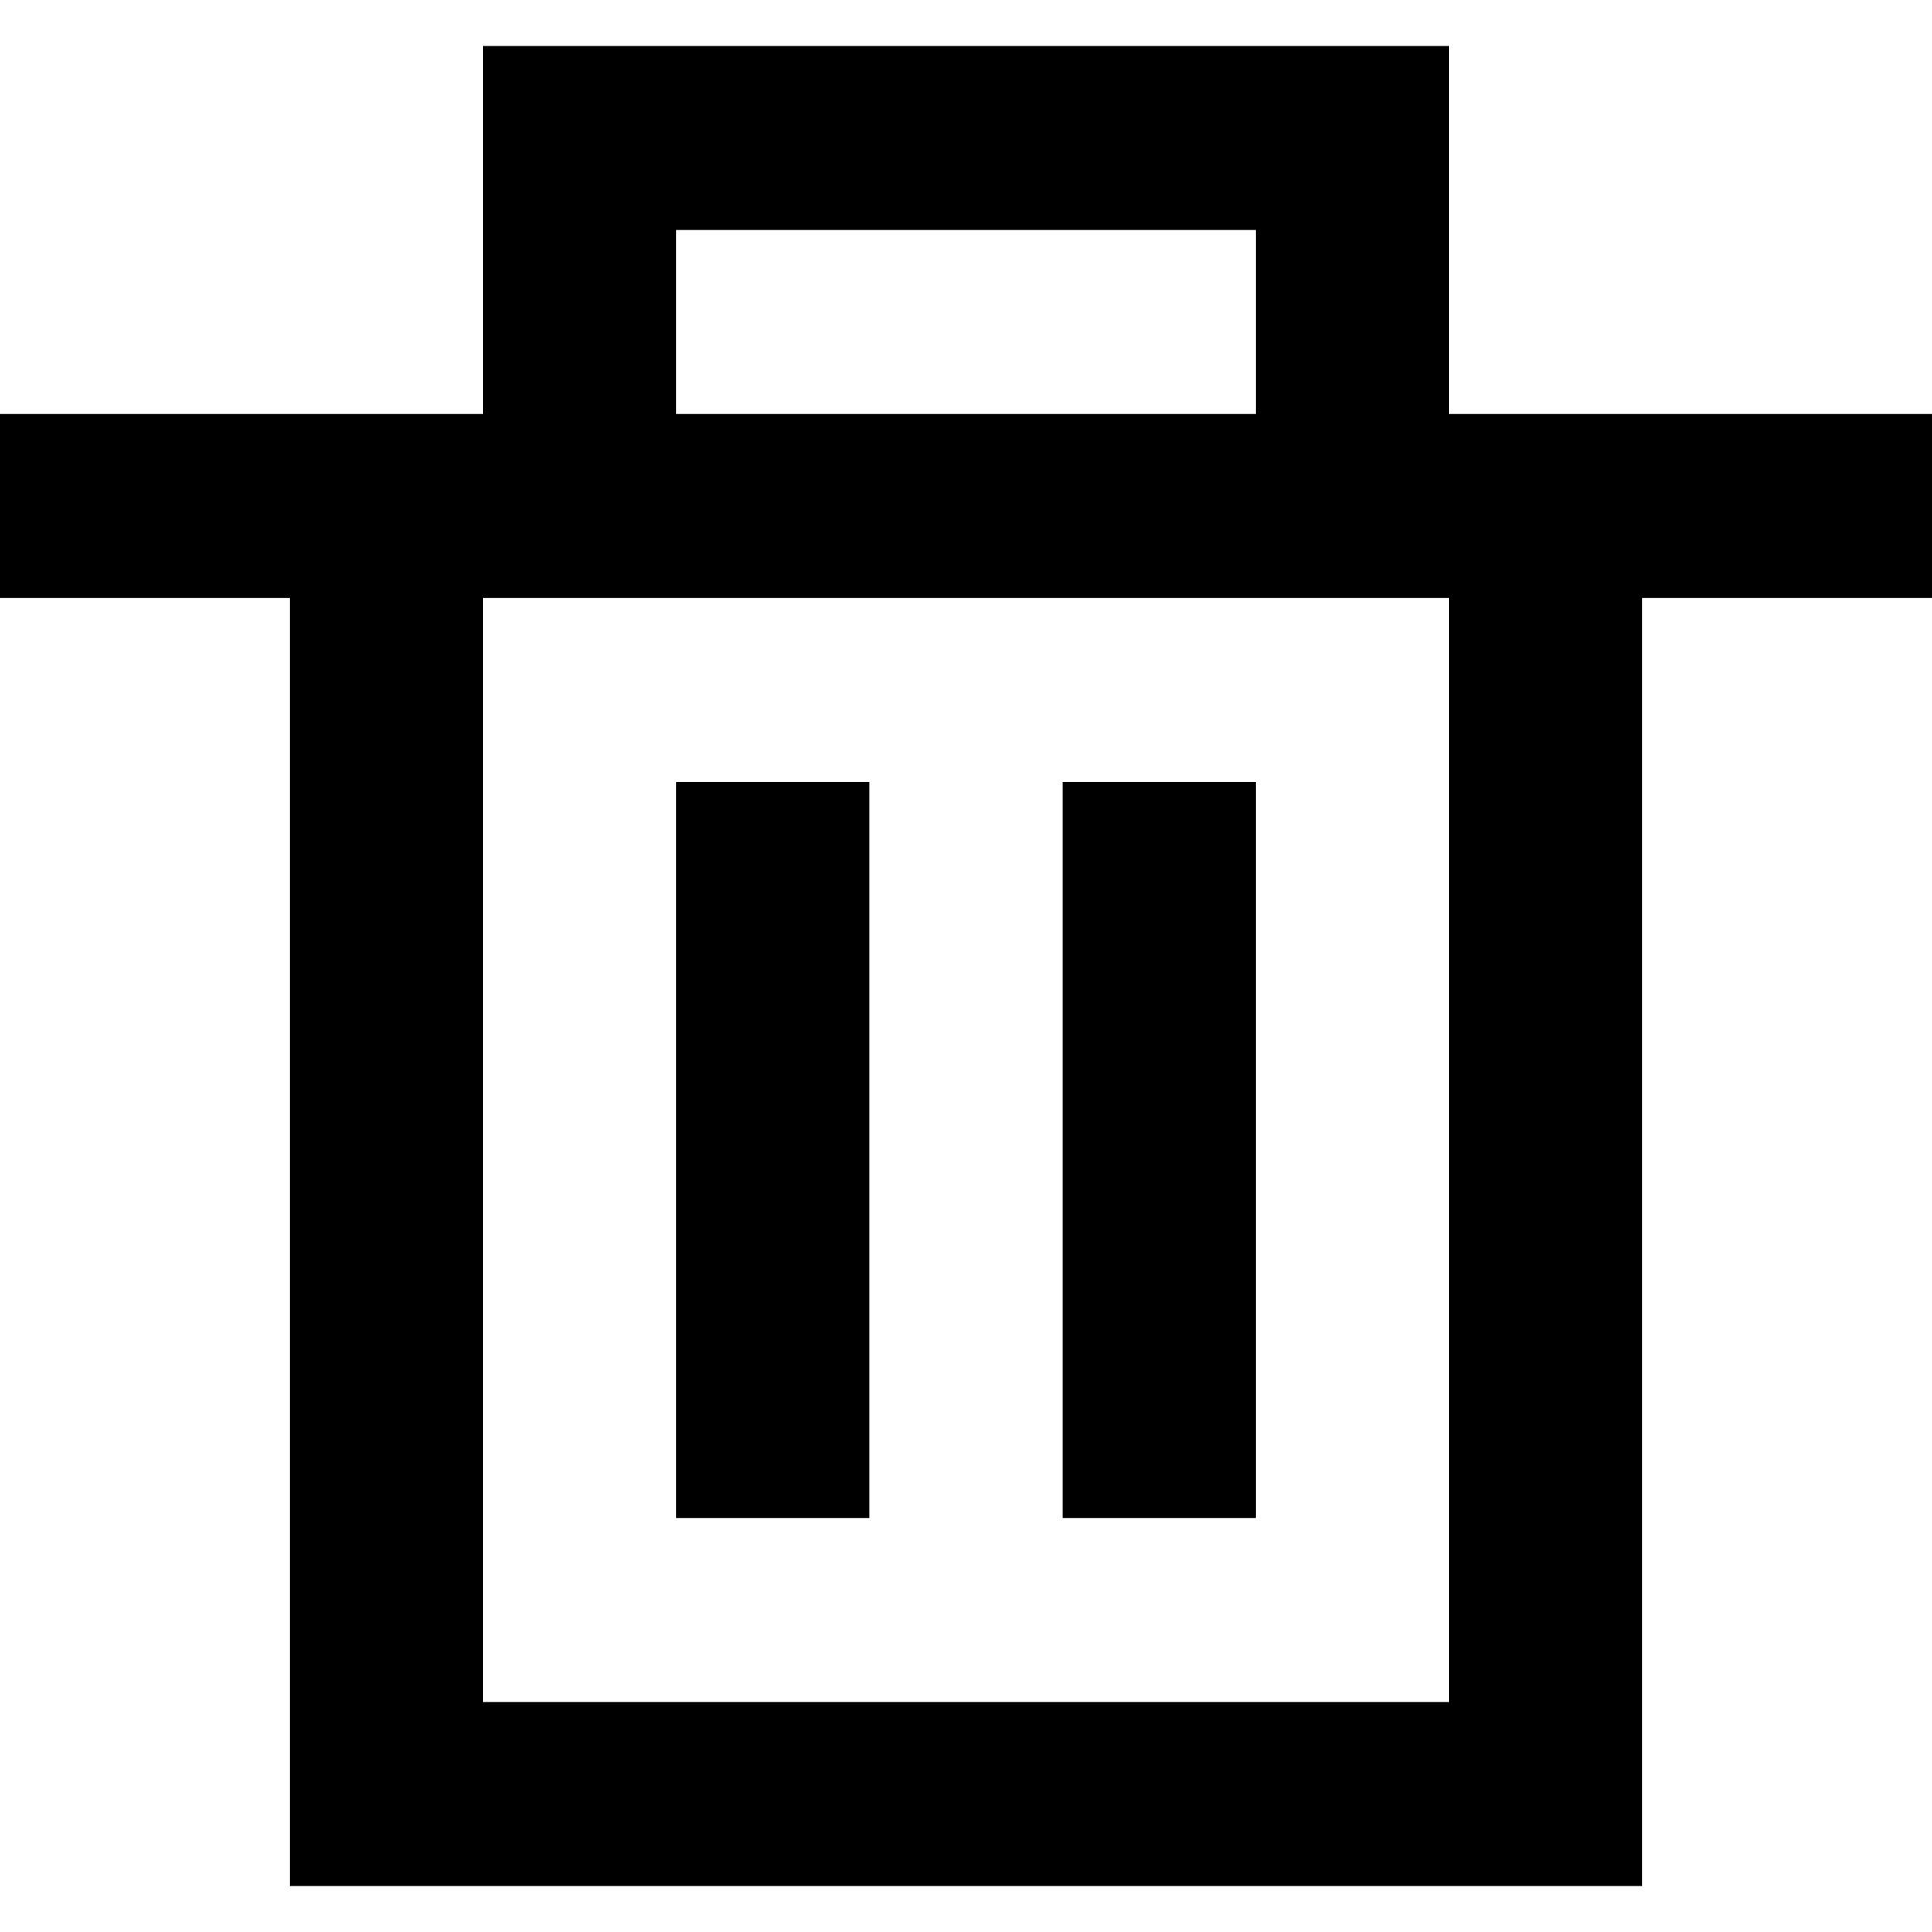
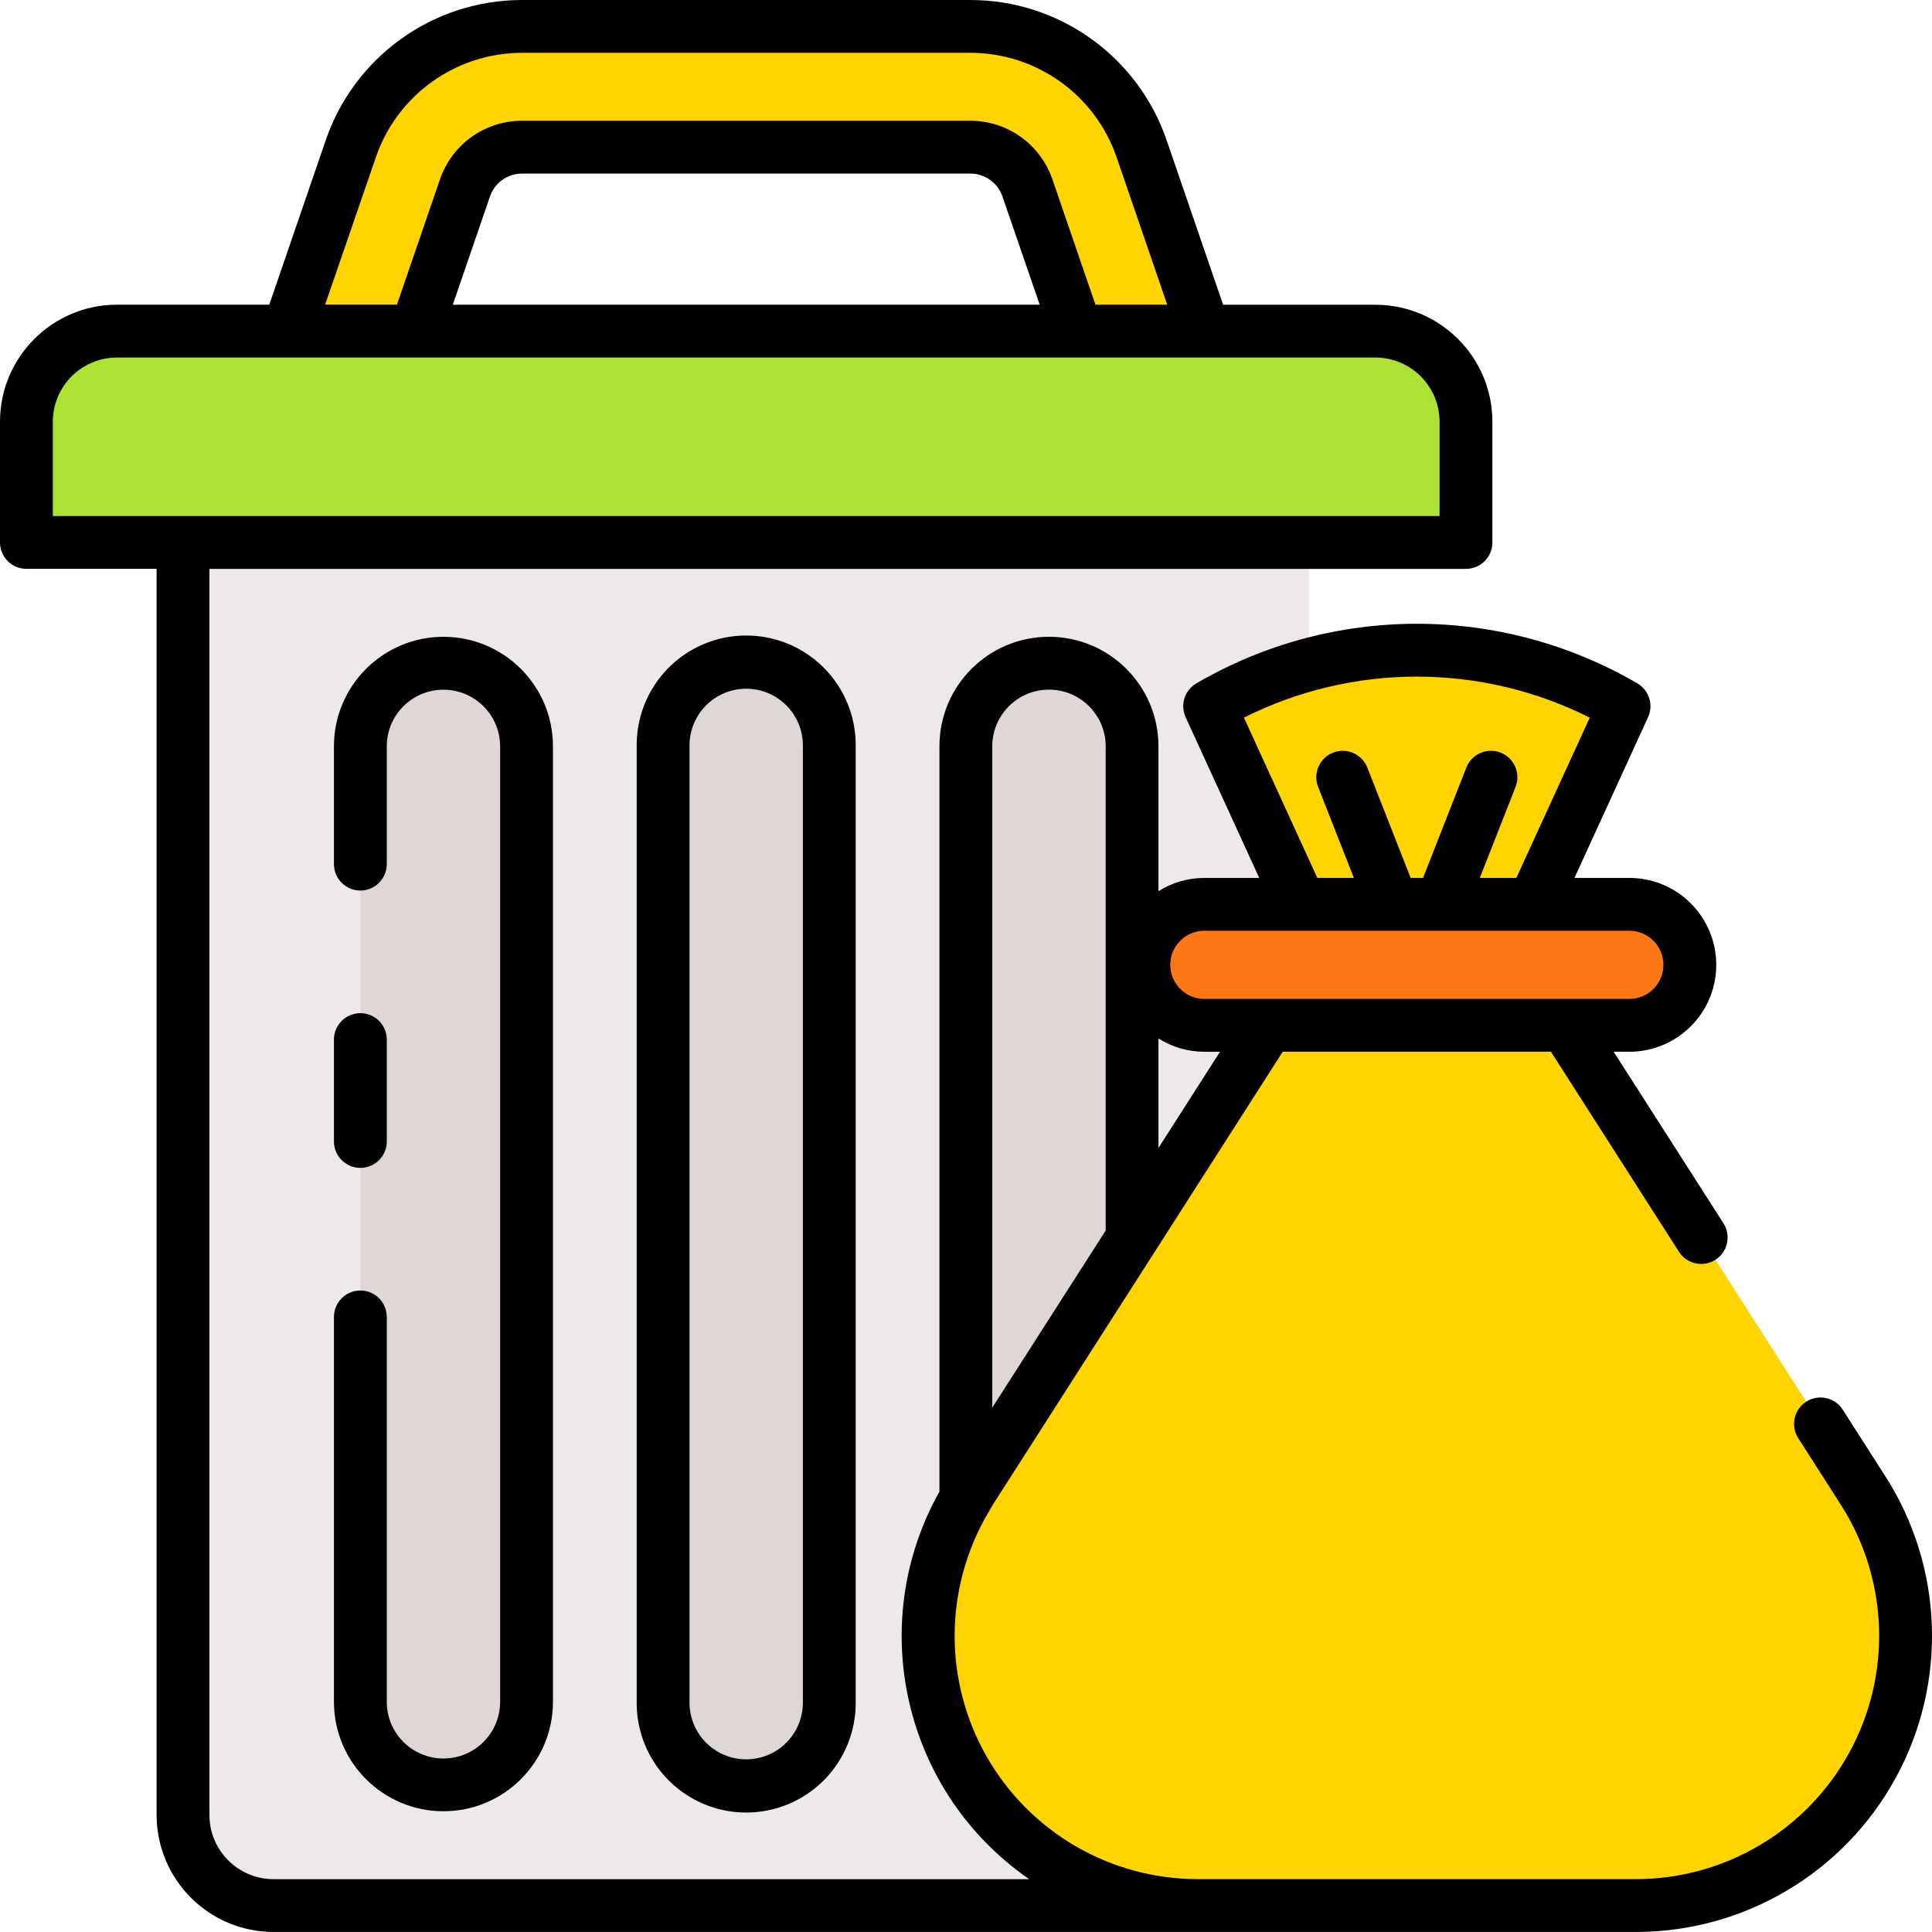
- <svg xmlns="http://www.w3.org/2000/svg" width="800px" height="800px" viewBox="0 -0.5 21 21" version="1.1">
-   <defs>
- 
- </defs>
-   <g id="Page-1" stroke="none" stroke-width="1" fill="none" fill-rule="evenodd">
-     <g id="Dribbble-Light-Preview" transform="translate(-179, -360)" fill="#000000">
-       <g id="icons" transform="translate(56, 160)">
-         <path d="M130.35,216 L132.45,216 L132.45,208 L130.35,208 L130.35,216 Z M134.55,216 L136.65,216 L136.65,208 L134.55,208 L134.55,216 Z M128.25,218 L138.75,218 L138.75,206 L128.25,206 L128.25,218 Z M130.35,204 L136.65,204 L136.65,202 L130.35,202 L130.35,204 Z M138.75,204 L138.75,200 L128.25,200 L128.25,204 L123,204 L123,206 L126.15,206 L126.15,220 L140.85,220 L140.85,206 L144,206 L144,204 L138.75,204 Z" id="delete-[#1487]">
- 
- </path>
+ <svg xmlns="http://www.w3.org/2000/svg" height="512" viewBox="0 0 128 128" width="512">
+   <g>
+     <g>
+       <path d="m65.881 120.112a17.873 17.873 0 0 1 -1.572-21.367l19.718-30.813h-4.235a4.008 4.008 0 1 1 0-8.016h6.362l-6.012-13.127a27.174 27.174 0 0 1 6.608-2.767v-8.081h-74.625v84.309a6 6 0 0 0 6 6h61.237a17.875 17.875 0 0 1 -13.481-6.138z" fill="#ede9e8" />
+       <path d="m121.859 120.112a17.871 17.871 0 0 0 1.572-21.366l-19.717-30.814h-19.687l-19.718 30.813a17.871 17.871 0 0 0 1.572 21.366 17.875 17.875 0 0 0 13.481 6.138h29.016a17.874 17.874 0 0 0 13.481-6.137z" fill="#ffd400" />
+       <path d="m79.792 59.916h28.157a4.008 4.008 0 0 1 4.008 4.008 4.009 4.009 0 0 1 -4.008 4.008h-28.157a4.009 4.009 0 0 1 -4.009-4.008 4.008 4.008 0 0 1 4.009-4.008z" fill="#ff7816" />
+       <path d="m107.6 46.789-6.012 13.127h-15.434l-6.012-13.127a27.209 27.209 0 0 1 27.456 0z" fill="#ffd400" />
+       <path d="m99.42 49.865a1.752 1.752 0 0 0 -2.269.989l-3.281 8.358-3.281-8.358a1.75 1.75 0 0 0 -3.258 1.28l3.055 7.782h6.968l3.055-7.782a1.75 1.75 0 0 0 -.989-2.269z" fill="#fdbf00" />
+       <path d="m7.75 21.938h83.375a6 6 0 0 1 6 6v8a0 0 0 0 1 0 0h-95.375a0 0 0 0 1 0 0v-8a6 6 0 0 1 6-6z" fill="#abe233" />
+       <path d="m27.548 21.938 3.252-9.486a4 4 0 0 1 3.783-2.7h29.7a4 4 0 0 1 3.783 2.7l3.256 9.486h8.458l-4.142-12.084a12 12 0 0 0 -11.35-8.1h-29.7a12 12 0 0 0 -11.35 8.1l-4.149 12.084z" fill="#ffd400" />
+       <g fill="#dfd7d5">
+         <path d="m29.38 118.25a5.505 5.505 0 0 1 -5.5-5.5v-63.3a5.505 5.505 0 0 1 5.5-5.505 5.505 5.505 0 0 1 5.5 5.505v63.3a5.505 5.505 0 0 1 -5.5 5.5z" />
+         <path d="m49.437 118.25a5.5 5.5 0 0 1 -5.5-5.5v-63.3a5.5 5.5 0 0 1 5.5-5.505 5.5 5.5 0 0 1 5.505 5.505v63.3a5.5 5.5 0 0 1 -5.505 5.5z" />
+         <path d="m64.309 98.745 10.691-16.707v-32.593a5.505 5.505 0 1 0 -11.01 0v49.846c.11-.181.204-.367.319-.546z" />
      </g>
+     </g>
+     <g>
+       <path d="m124.905 97.8-2.82-4.406a1.749 1.749 0 1 0 -2.947 1.886l2.82 4.407a16.122 16.122 0 0 1 -13.58 24.811h-29.016a16.111 16.111 0 0 1 -13.87-24.313l.137-.237c.048-.086.095-.173.149-.256l10.696-16.711 8.51-13.3h17.772l8.48 13.252a1.75 1.75 0 0 0 2.948-1.887l-7.273-11.365h1.037a5.758 5.758 0 1 0 0-11.516h-3.636l4.876-10.648a1.749 1.749 0 0 0 -.708-2.24 28.993 28.993 0 0 0 -29.22 0 1.749 1.749 0 0 0 -.708 2.24l4.876 10.648h-3.636a5.718 5.718 0 0 0 -3.042.878v-9.6a7.255 7.255 0 1 0 -14.51 0v49.379a19.575 19.575 0 0 0 5.948 25.678h-50.063a4.254 4.254 0 0 1 -4.25-4.25v-82.56h83.25a1.749 1.749 0 0 0 1.75-1.75v-8a7.759 7.759 0 0 0 -7.75-7.75h-10.09l-3.742-10.9a13.752 13.752 0 0 0 -13.005-9.29h-29.7a13.752 13.752 0 0 0 -13.006 9.286l-3.742 10.9h-10.09a7.759 7.759 0 0 0 -7.75 7.752v8a1.749 1.749 0 0 0 1.75 1.75h8.625v82.56a7.759 7.759 0 0 0 7.75 7.75h90.253a19.621 19.621 0 0 0 16.527-30.2zm-42.491-50.254a25.5 25.5 0 0 1 22.912 0l-4.863 10.62h-2.422l2.368-6.032a1.75 1.75 0 1 0 -3.258-1.28l-2.87 7.312h-.822l-2.87-7.312a1.75 1.75 0 0 0 -3.258 1.28l2.369 6.032h-2.423zm-2.622 14.12h28.156a2.258 2.258 0 1 1 0 4.516h-28.156a2.258 2.258 0 1 1 0-4.516zm0 8.016h1.037l-4.079 6.374v-7.256a5.718 5.718 0 0 0 3.042.882zm-10.292-23.992a3.76 3.76 0 0 1 3.755 3.755v32.081l-7.515 11.736v-43.817a3.76 3.76 0 0 1 3.76-3.755zm-44.6-35.267a10.25 10.25 0 0 1 9.687-6.923h29.7a10.251 10.251 0 0 1 9.694 6.923l3.352 9.765h-4.756l-2.85-8.3a5.751 5.751 0 0 0 -5.439-3.888h-29.7a5.751 5.751 0 0 0 -5.439 3.884l-2.85 8.3h-4.758zm43.983 9.765h-38.883l2.46-7.167a2.25 2.25 0 0 1 2.127-1.521h29.7a2.251 2.251 0 0 1 2.128 1.521zm-65.383 7.75a4.254 4.254 0 0 1 4.25-4.25h83.375a4.254 4.254 0 0 1 4.25 4.25v6.252h-91.875z" />
+       <path d="m23.875 77.375a1.749 1.749 0 0 0 1.75-1.75v-6.75a1.75 1.75 0 0 0 -3.5 0v6.75a1.749 1.749 0 0 0 1.75 1.75z" />
+       <path d="m22.125 112.745a7.255 7.255 0 0 0 14.51 0v-63.3a7.255 7.255 0 0 0 -14.51 0v7.805a1.75 1.75 0 0 0 3.5 0v-7.8a3.755 3.755 0 1 1 7.51 0v63.3a3.755 3.755 0 0 1 -7.51 0v-25.5a1.75 1.75 0 0 0 -3.5 0z" />
+       <path d="m42.183 49.445v63.3a7.255 7.255 0 1 0 14.509 0v-63.3a7.255 7.255 0 1 0 -14.509 0zm11.009 0v63.3a3.755 3.755 0 1 1 -7.509 0v-63.3a3.755 3.755 0 1 1 7.509 0z" />
    </g>
  </g>
</svg>
